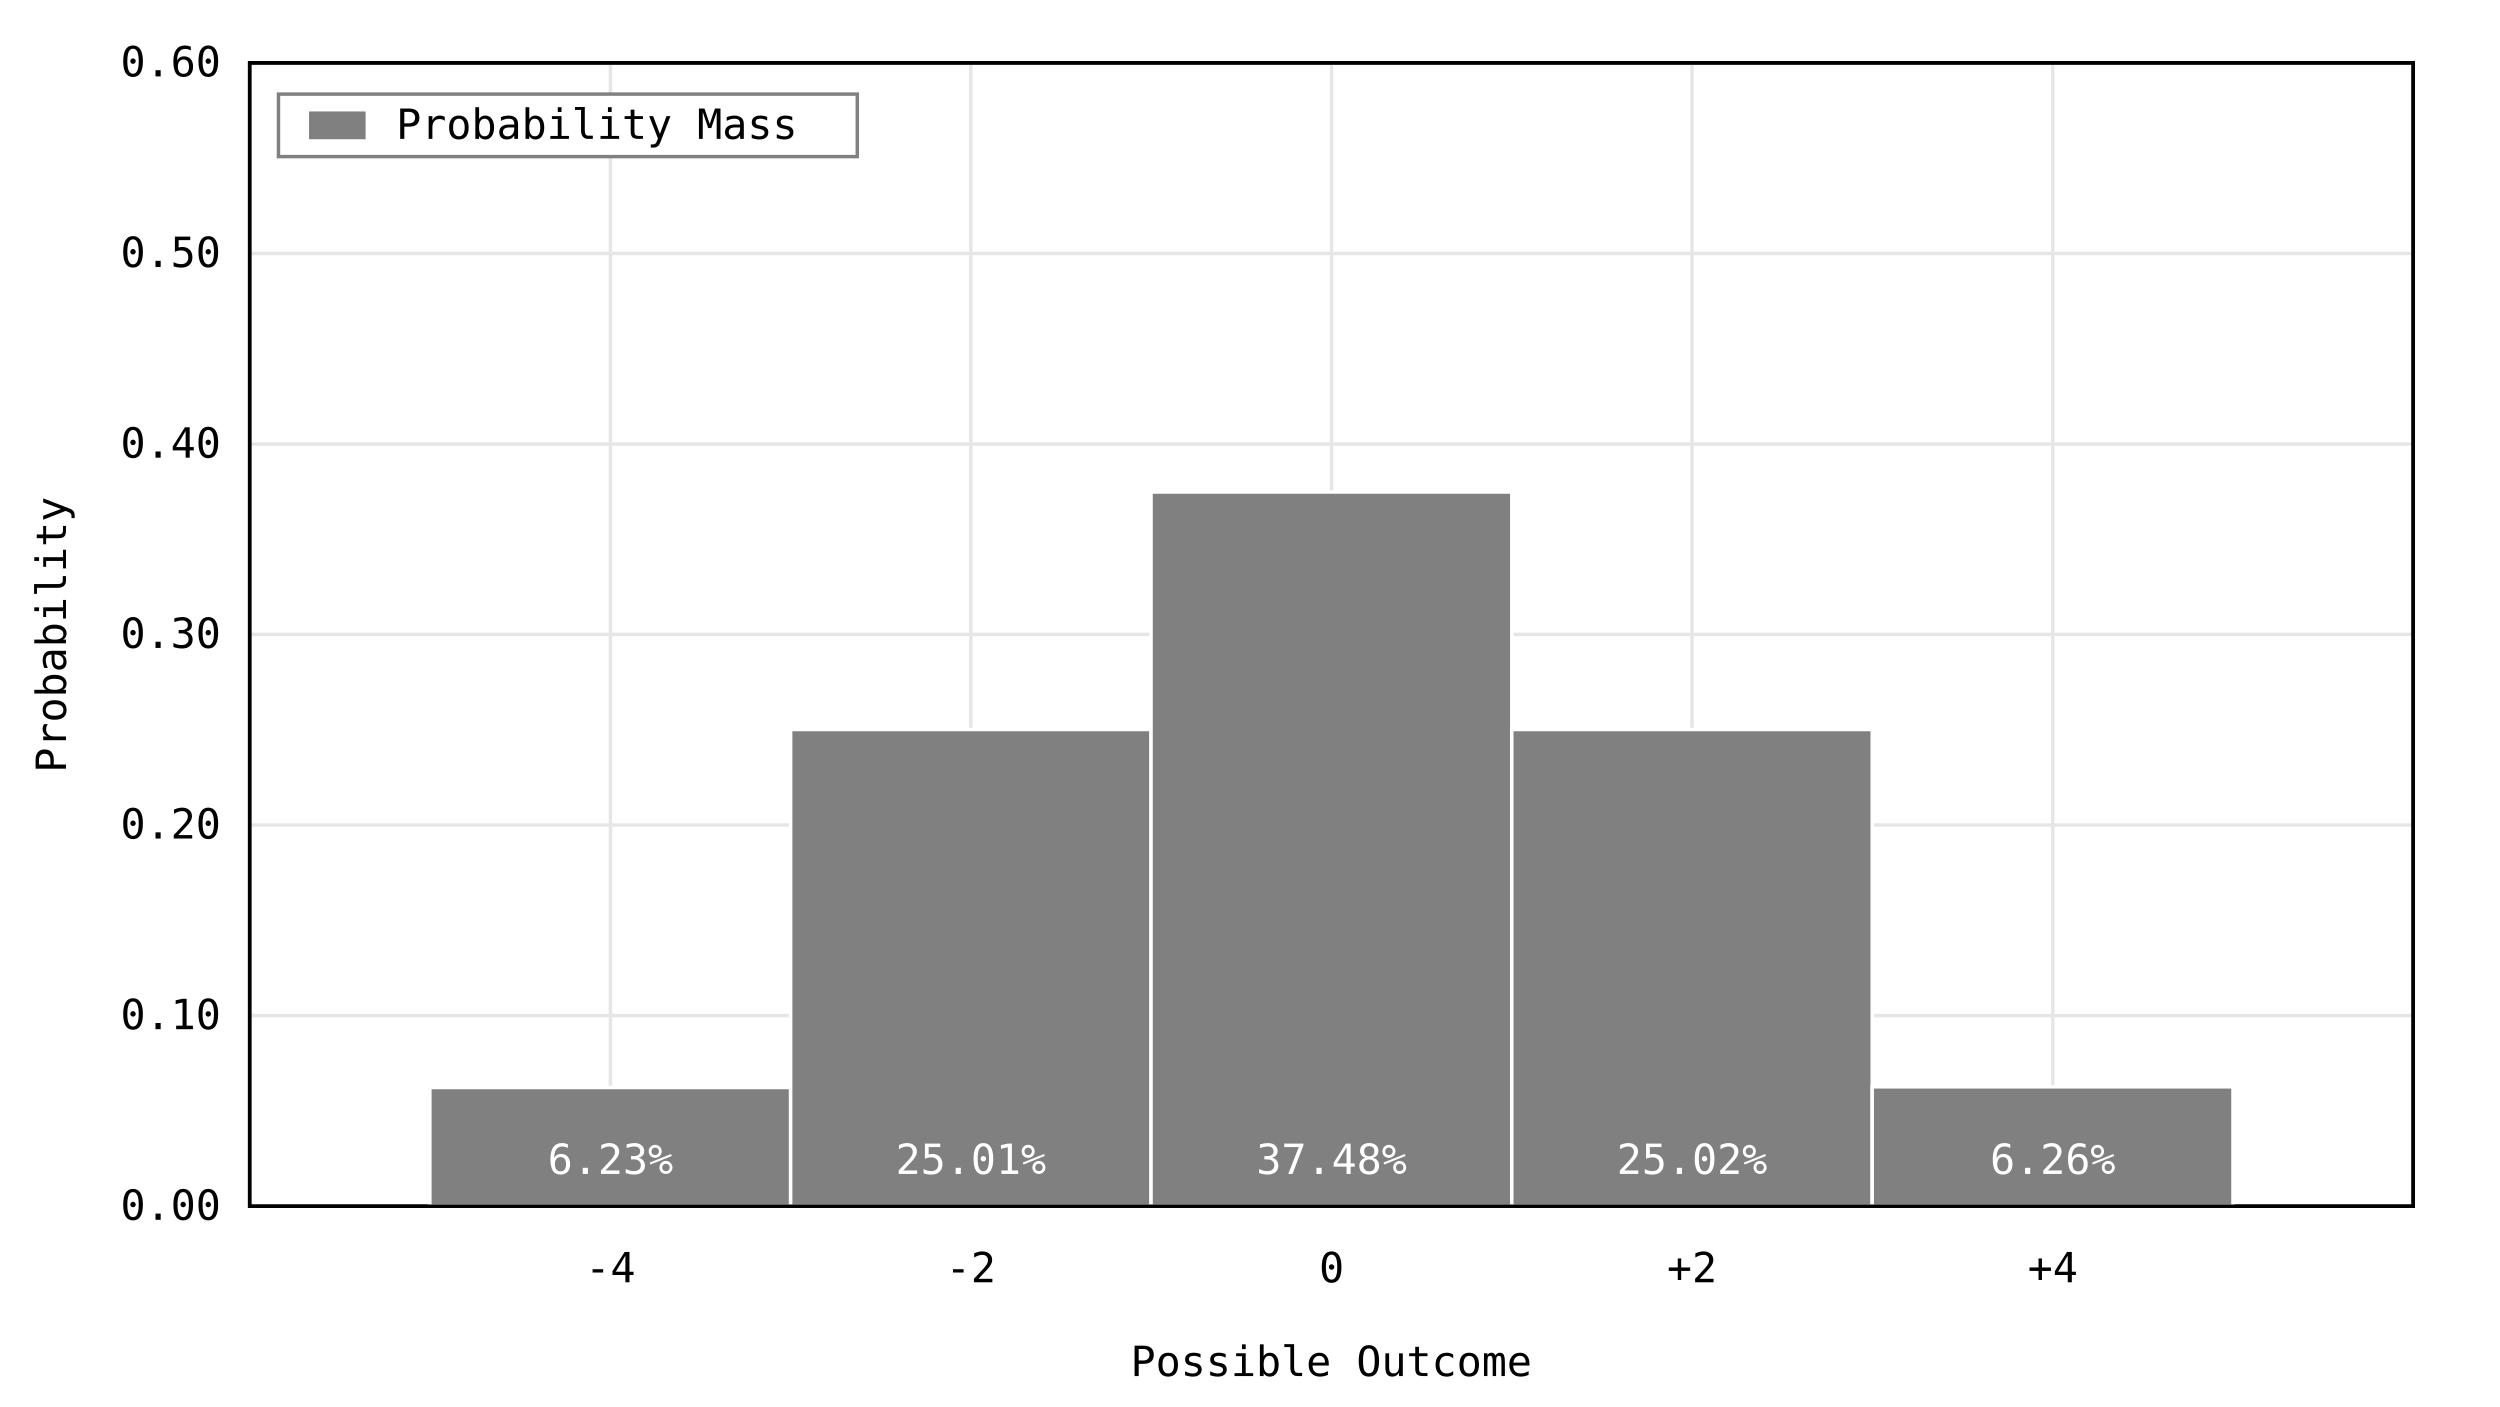
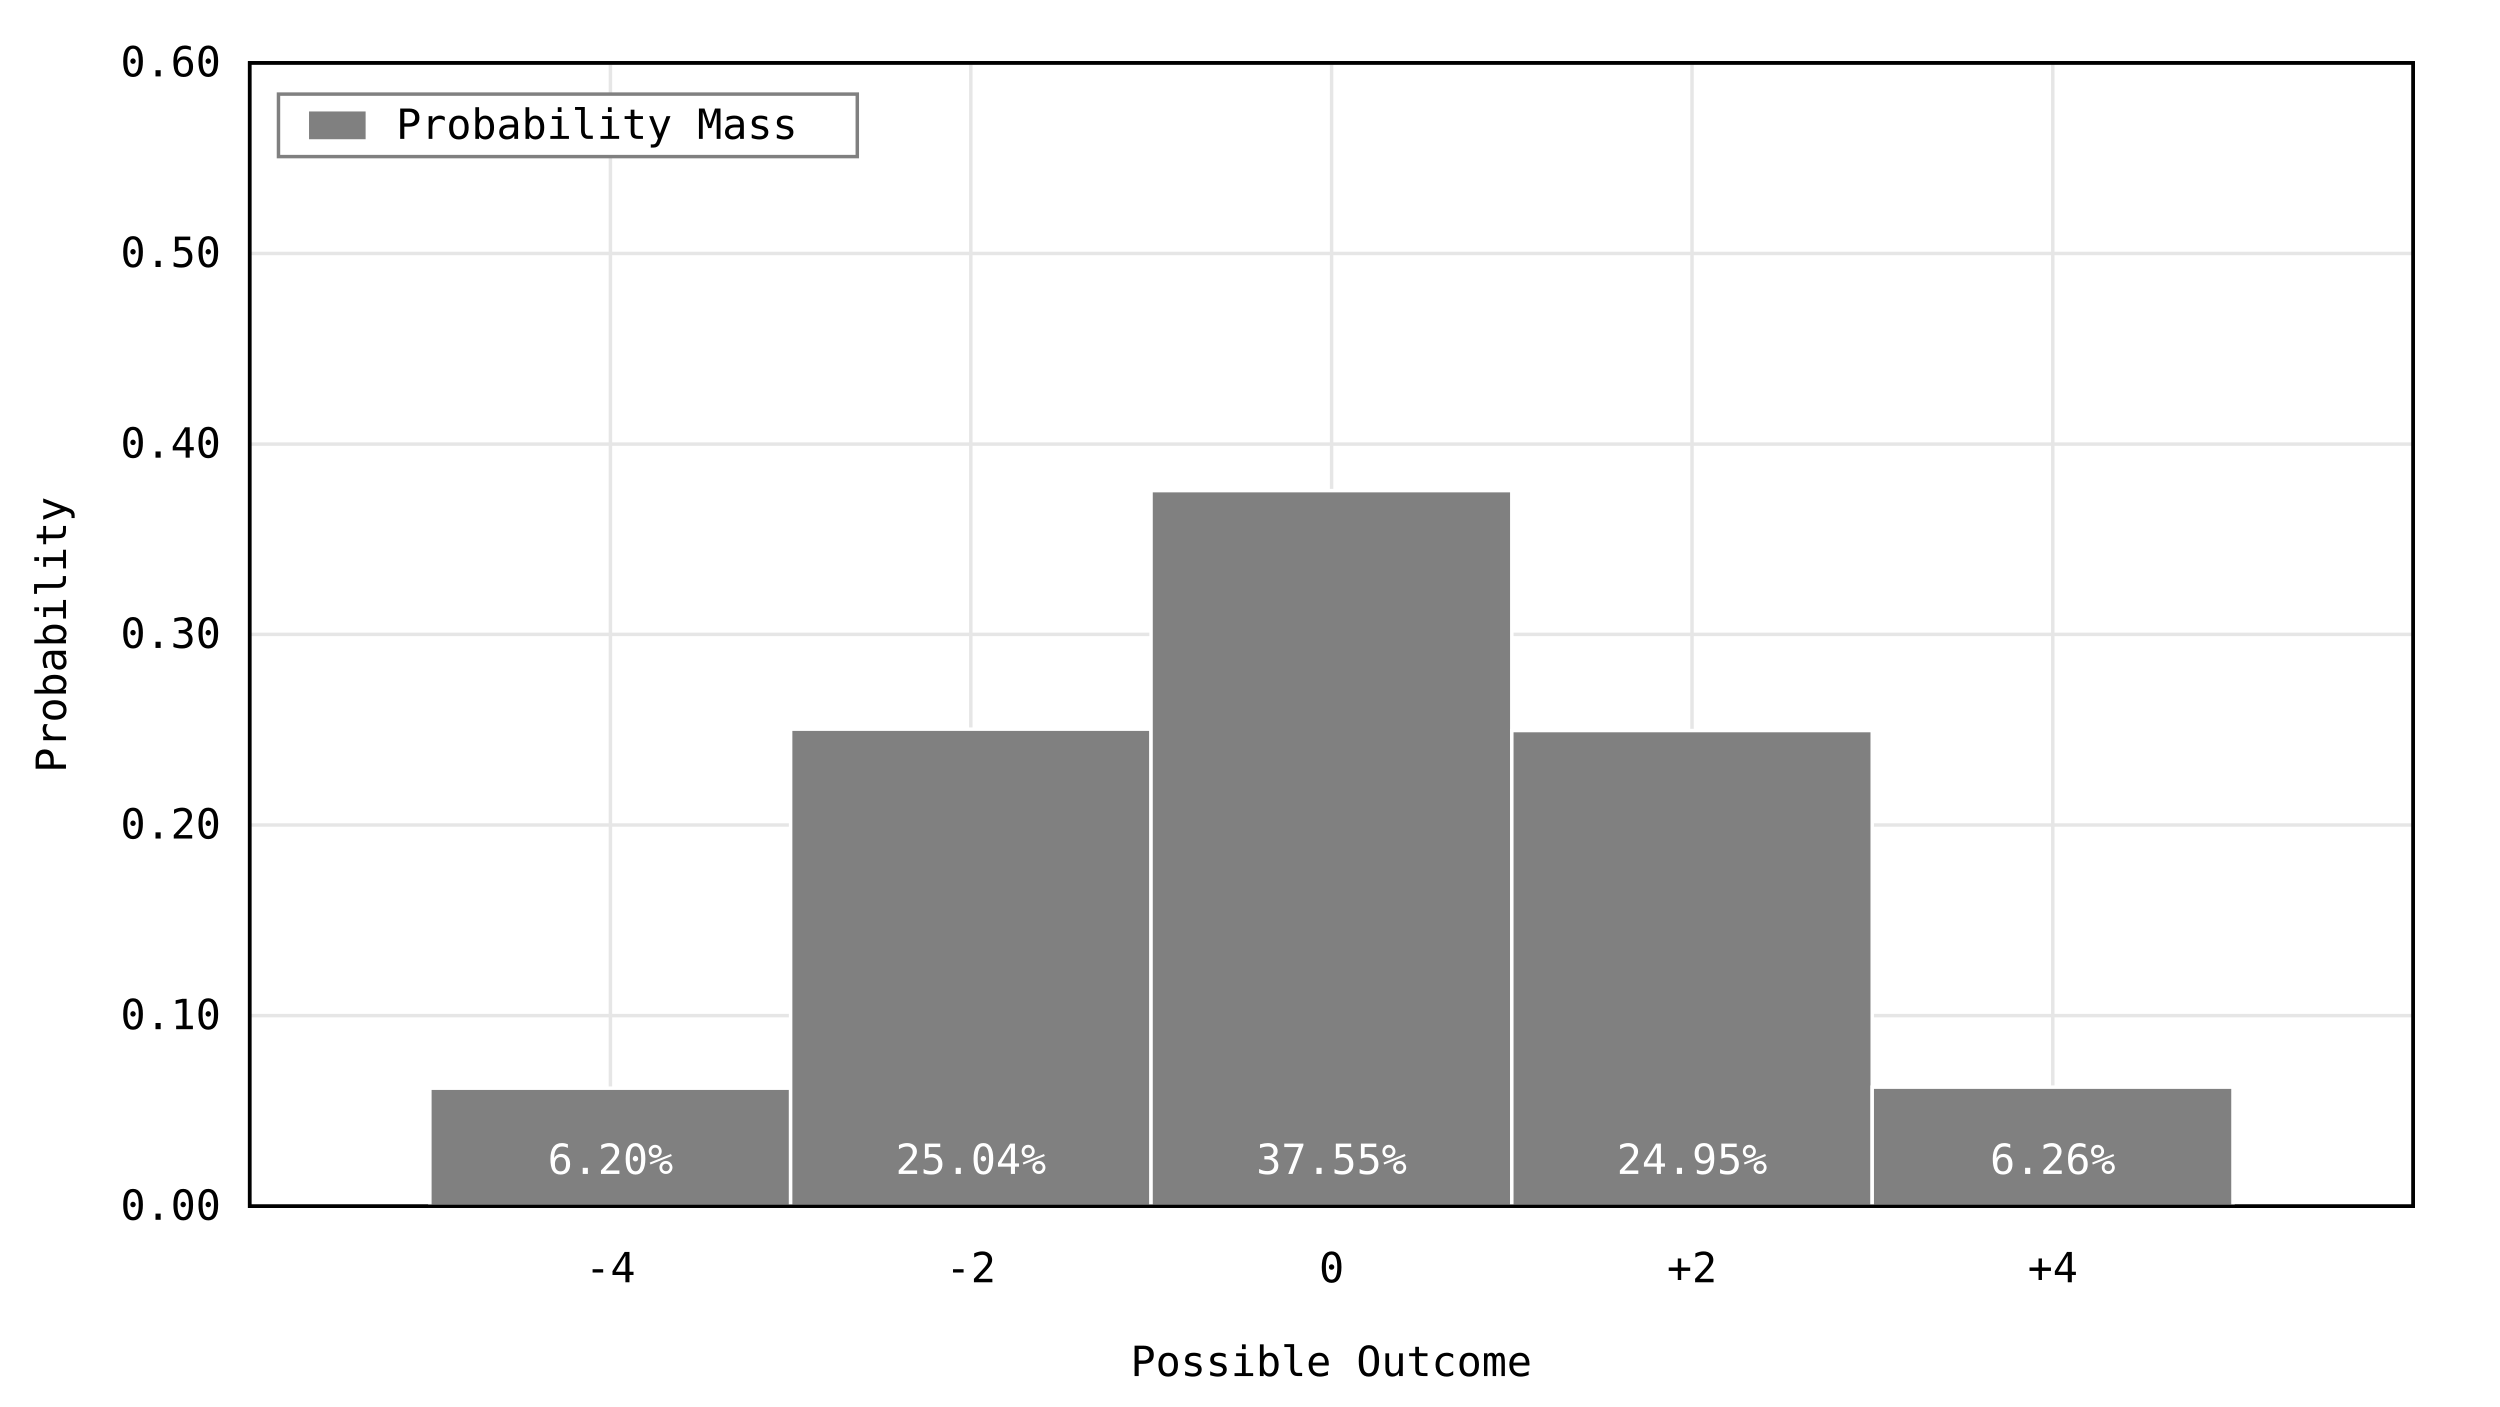
<svg xmlns="http://www.w3.org/2000/svg" xmlns:xlink="http://www.w3.org/1999/xlink" width="720" height="405" viewBox="0 0 720 405">
  <g id="gnuplot_canvas">
    <rect x="0" y="0" width="720" height="405" fill="none" />
    <defs>
      <circle id="gpDot" r="0.5" stroke-width="0.5" stroke="currentColor" />
      <path id="gpPt0" stroke-width="0.222" stroke="currentColor" d="M-1,0 h2 M0,-1 v2" />
      <path id="gpPt1" stroke-width="0.222" stroke="currentColor" d="M-1,-1 L1,1 M1,-1 L-1,1" />
      <path id="gpPt2" stroke-width="0.222" stroke="currentColor" d="M-1,0 L1,0 M0,-1 L0,1 M-1,-1 L1,1 M-1,1 L1,-1" />
      <rect id="gpPt3" stroke-width="0.222" stroke="currentColor" x="-1" y="-1" width="2" height="2" />
      <rect id="gpPt4" stroke-width="0.222" stroke="currentColor" fill="currentColor" x="-1" y="-1" width="2" height="2" />
      <circle id="gpPt5" stroke-width="0.222" stroke="currentColor" cx="0" cy="0" r="1" />
      <use xlink:href="#gpPt5" id="gpPt6" fill="currentColor" stroke="none" />
      <path id="gpPt7" stroke-width="0.222" stroke="currentColor" d="M0,-1.33 L-1.33,0.67 L1.33,0.67 z" />
      <use xlink:href="#gpPt7" id="gpPt8" fill="currentColor" stroke="none" />
      <use xlink:href="#gpPt7" id="gpPt9" stroke="currentColor" transform="rotate(180)" />
      <use xlink:href="#gpPt9" id="gpPt10" fill="currentColor" stroke="none" />
      <use xlink:href="#gpPt3" id="gpPt11" stroke="currentColor" transform="rotate(45)" />
      <use xlink:href="#gpPt11" id="gpPt12" fill="currentColor" stroke="none" />
      <path id="gpPt13" stroke-width="0.222" stroke="currentColor" d="M0,1.330 L1.265,0.411 L0.782,-1.067 L-0.782,-1.076 L-1.265,0.411 z" />
      <use xlink:href="#gpPt13" id="gpPt14" fill="currentColor" stroke="none" />
      <filter id="textbox" filterUnits="objectBoundingBox" x="0" y="0" height="1" width="1">
        <feFlood flood-color="white" flood-opacity="1" result="bgnd" />
        <feComposite in="SourceGraphic" in2="bgnd" operator="atop" />
      </filter>
      <filter id="greybox" filterUnits="objectBoundingBox" x="0" y="0" height="1" width="1">
        <feFlood flood-color="lightgrey" flood-opacity="1" result="grey" />
        <feComposite in="SourceGraphic" in2="grey" operator="atop" />
      </filter>
    </defs>
    <g fill="none" color="white" stroke="currentColor" stroke-width="1.00" stroke-linecap="butt" stroke-linejoin="miter">
</g>
    <g fill="none" color="black" stroke="currentColor" stroke-width="1.00" stroke-linecap="butt" stroke-linejoin="miter">
</g>
    <g fill="none" color="black" stroke="currentColor" stroke-width="1.00" stroke-linecap="butt" stroke-linejoin="miter">
      <path stroke="rgb(230, 230, 230)" class="gridline" d="M71.9,347.4 L695.0,347.4  " />
    </g>
    <g fill="none" color="black" stroke="currentColor" stroke-width="1.00" stroke-linecap="butt" stroke-linejoin="miter">
      <path stroke="black" d="M71.9,347.4 M695.0,347.4  " />
      <g transform="translate(63.6,351.3)" stroke="none" fill="black" font-family="Consolas, Menlo, monospace" font-size="12.00" text-anchor="end">
        <text>
          <tspan font-family="Consolas, Menlo, monospace">0.00</tspan>
        </text>
      </g>
    </g>
    <g fill="none" color="black" stroke="currentColor" stroke-width="1.00" stroke-linecap="butt" stroke-linejoin="miter">
</g>
    <g fill="none" color="black" stroke="currentColor" stroke-width="1.00" stroke-linecap="butt" stroke-linejoin="miter">
      <path stroke="rgb(230, 230, 230)" class="gridline" d="M71.9,292.5 L695.0,292.5  " />
    </g>
    <g fill="none" color="black" stroke="currentColor" stroke-width="1.00" stroke-linecap="butt" stroke-linejoin="miter">
      <path stroke="black" d="M71.9,292.5 M695.0,292.5  " />
      <g transform="translate(63.6,296.4)" stroke="none" fill="black" font-family="Consolas, Menlo, monospace" font-size="12.00" text-anchor="end">
        <text>
          <tspan font-family="Consolas, Menlo, monospace">0.10</tspan>
        </text>
      </g>
    </g>
    <g fill="none" color="black" stroke="currentColor" stroke-width="1.00" stroke-linecap="butt" stroke-linejoin="miter">
</g>
    <g fill="none" color="black" stroke="currentColor" stroke-width="1.00" stroke-linecap="butt" stroke-linejoin="miter">
      <path stroke="rgb(230, 230, 230)" class="gridline" d="M71.9,237.6 L695.0,237.6  " />
    </g>
    <g fill="none" color="black" stroke="currentColor" stroke-width="1.00" stroke-linecap="butt" stroke-linejoin="miter">
      <path stroke="black" d="M71.9,237.6 M695.0,237.6  " />
      <g transform="translate(63.6,241.5)" stroke="none" fill="black" font-family="Consolas, Menlo, monospace" font-size="12.00" text-anchor="end">
        <text>
          <tspan font-family="Consolas, Menlo, monospace">0.20</tspan>
        </text>
      </g>
    </g>
    <g fill="none" color="black" stroke="currentColor" stroke-width="1.00" stroke-linecap="butt" stroke-linejoin="miter">
</g>
    <g fill="none" color="black" stroke="currentColor" stroke-width="1.00" stroke-linecap="butt" stroke-linejoin="miter">
      <path stroke="rgb(230, 230, 230)" class="gridline" d="M71.9,182.7 L695.0,182.7  " />
    </g>
    <g fill="none" color="black" stroke="currentColor" stroke-width="1.00" stroke-linecap="butt" stroke-linejoin="miter">
      <path stroke="black" d="M71.9,182.7 M695.0,182.7  " />
      <g transform="translate(63.6,186.6)" stroke="none" fill="black" font-family="Consolas, Menlo, monospace" font-size="12.00" text-anchor="end">
        <text>
          <tspan font-family="Consolas, Menlo, monospace">0.30</tspan>
        </text>
      </g>
    </g>
    <g fill="none" color="black" stroke="currentColor" stroke-width="1.00" stroke-linecap="butt" stroke-linejoin="miter">
</g>
    <g fill="none" color="black" stroke="currentColor" stroke-width="1.00" stroke-linecap="butt" stroke-linejoin="miter">
      <path stroke="rgb(230, 230, 230)" class="gridline" d="M71.9,127.9 L695.0,127.9  " />
    </g>
    <g fill="none" color="black" stroke="currentColor" stroke-width="1.00" stroke-linecap="butt" stroke-linejoin="miter">
      <path stroke="black" d="M71.9,127.9 M695.0,127.9  " />
      <g transform="translate(63.6,131.8)" stroke="none" fill="black" font-family="Consolas, Menlo, monospace" font-size="12.00" text-anchor="end">
        <text>
          <tspan font-family="Consolas, Menlo, monospace">0.40</tspan>
        </text>
      </g>
    </g>
    <g fill="none" color="black" stroke="currentColor" stroke-width="1.00" stroke-linecap="butt" stroke-linejoin="miter">
</g>
    <g fill="none" color="black" stroke="currentColor" stroke-width="1.00" stroke-linecap="butt" stroke-linejoin="miter">
      <path stroke="rgb(230, 230, 230)" class="gridline" d="M71.9,73.0 L695.0,73.0  " />
    </g>
    <g fill="none" color="black" stroke="currentColor" stroke-width="1.00" stroke-linecap="butt" stroke-linejoin="miter">
      <path stroke="black" d="M71.9,73.0 M695.0,73.0  " />
      <g transform="translate(63.6,76.9)" stroke="none" fill="black" font-family="Consolas, Menlo, monospace" font-size="12.00" text-anchor="end">
        <text>
          <tspan font-family="Consolas, Menlo, monospace">0.50</tspan>
        </text>
      </g>
    </g>
    <g fill="none" color="black" stroke="currentColor" stroke-width="1.00" stroke-linecap="butt" stroke-linejoin="miter">
</g>
    <g fill="none" color="black" stroke="currentColor" stroke-width="1.00" stroke-linecap="butt" stroke-linejoin="miter">
      <path stroke="rgb(230, 230, 230)" class="gridline" d="M71.9,18.1 L695.0,18.1  " />
    </g>
    <g fill="none" color="black" stroke="currentColor" stroke-width="1.00" stroke-linecap="butt" stroke-linejoin="miter">
      <path stroke="black" d="M71.9,18.1 M695.0,18.1  " />
      <g transform="translate(63.6,22.0)" stroke="none" fill="black" font-family="Consolas, Menlo, monospace" font-size="12.00" text-anchor="end">
        <text>
          <tspan font-family="Consolas, Menlo, monospace">0.60</tspan>
        </text>
      </g>
    </g>
    <g fill="none" color="black" stroke="currentColor" stroke-width="1.00" stroke-linecap="butt" stroke-linejoin="miter">
</g>
    <g fill="none" color="black" stroke="currentColor" stroke-width="1.00" stroke-linecap="butt" stroke-linejoin="miter">
      <path stroke="rgb(230, 230, 230)" class="gridline" d="M175.8,347.4 L175.8,45.1 M175.8,27.1 L175.8,18.1  " />
    </g>
    <g fill="none" color="black" stroke="currentColor" stroke-width="1.00" stroke-linecap="butt" stroke-linejoin="miter">
      <path stroke="black" d="M175.8,347.4 M175.8,18.1  " />
      <g transform="translate(175.8,369.3)" stroke="none" fill="black" font-family="Consolas, Menlo, monospace" font-size="12.00" text-anchor="middle">
        <text>
          <tspan font-family="Consolas, Menlo, monospace">-4</tspan>
        </text>
      </g>
    </g>
    <g fill="none" color="black" stroke="currentColor" stroke-width="1.00" stroke-linecap="butt" stroke-linejoin="miter">
</g>
    <g fill="none" color="black" stroke="currentColor" stroke-width="1.00" stroke-linecap="butt" stroke-linejoin="miter">
      <path stroke="rgb(230, 230, 230)" class="gridline" d="M279.6,347.4 L279.6,18.1  " />
    </g>
    <g fill="none" color="black" stroke="currentColor" stroke-width="1.00" stroke-linecap="butt" stroke-linejoin="miter">
      <path stroke="black" d="M279.6,347.4 M279.6,18.1  " />
      <g transform="translate(279.6,369.3)" stroke="none" fill="black" font-family="Consolas, Menlo, monospace" font-size="12.00" text-anchor="middle">
        <text>
          <tspan font-family="Consolas, Menlo, monospace">-2</tspan>
        </text>
      </g>
    </g>
    <g fill="none" color="black" stroke="currentColor" stroke-width="1.00" stroke-linecap="butt" stroke-linejoin="miter">
</g>
    <g fill="none" color="black" stroke="currentColor" stroke-width="1.00" stroke-linecap="butt" stroke-linejoin="miter">
      <path stroke="rgb(230, 230, 230)" class="gridline" d="M383.5,347.4 L383.5,18.1  " />
    </g>
    <g fill="none" color="black" stroke="currentColor" stroke-width="1.00" stroke-linecap="butt" stroke-linejoin="miter">
      <path stroke="black" d="M383.5,347.4 M383.5,18.1  " />
      <g transform="translate(383.5,369.3)" stroke="none" fill="black" font-family="Consolas, Menlo, monospace" font-size="12.00" text-anchor="middle">
        <text>
          <tspan font-family="Consolas, Menlo, monospace"> 0</tspan>
        </text>
      </g>
    </g>
    <g fill="none" color="black" stroke="currentColor" stroke-width="1.00" stroke-linecap="butt" stroke-linejoin="miter">
</g>
    <g fill="none" color="black" stroke="currentColor" stroke-width="1.00" stroke-linecap="butt" stroke-linejoin="miter">
      <path stroke="rgb(230, 230, 230)" class="gridline" d="M487.3,347.4 L487.3,18.1  " />
    </g>
    <g fill="none" color="black" stroke="currentColor" stroke-width="1.00" stroke-linecap="butt" stroke-linejoin="miter">
      <path stroke="black" d="M487.3,347.4 M487.3,18.1  " />
      <g transform="translate(487.3,369.3)" stroke="none" fill="black" font-family="Consolas, Menlo, monospace" font-size="12.00" text-anchor="middle">
        <text>
          <tspan font-family="Consolas, Menlo, monospace">+2</tspan>
        </text>
      </g>
    </g>
    <g fill="none" color="black" stroke="currentColor" stroke-width="1.00" stroke-linecap="butt" stroke-linejoin="miter">
</g>
    <g fill="none" color="black" stroke="currentColor" stroke-width="1.00" stroke-linecap="butt" stroke-linejoin="miter">
      <path stroke="rgb(230, 230, 230)" class="gridline" d="M591.2,347.4 L591.2,18.1  " />
    </g>
    <g fill="none" color="black" stroke="currentColor" stroke-width="1.00" stroke-linecap="butt" stroke-linejoin="miter">
      <path stroke="black" d="M591.2,347.4 M591.2,18.1  " />
      <g transform="translate(591.2,369.3)" stroke="none" fill="black" font-family="Consolas, Menlo, monospace" font-size="12.00" text-anchor="middle">
        <text>
          <tspan font-family="Consolas, Menlo, monospace">+4</tspan>
        </text>
      </g>
    </g>
    <g fill="none" color="black" stroke="currentColor" stroke-width="1.00" stroke-linecap="butt" stroke-linejoin="miter">
</g>
    <g fill="none" color="black" stroke="currentColor" stroke-width="1.00" stroke-linecap="butt" stroke-linejoin="miter">
      <path stroke="black" d="M71.9,18.1 L71.9,347.4 L695.0,347.4 L695.0,18.1 L71.9,18.1 Z  " />
    </g>
    <g fill="none" color="black" stroke="currentColor" stroke-width="1.00" stroke-linecap="butt" stroke-linejoin="miter">
      <g transform="translate(19.0,182.8) rotate(270)" stroke="none" fill="black" font-family="Consolas, Menlo, monospace" font-size="12.00" text-anchor="middle">
        <text>
          <tspan font-family="Consolas, Menlo, monospace">Probability</tspan>
        </text>
      </g>
    </g>
    <g fill="none" color="black" stroke="currentColor" stroke-width="1.00" stroke-linecap="butt" stroke-linejoin="miter">
      <g transform="translate(383.4,396.3)" stroke="none" fill="black" font-family="Consolas, Menlo, monospace" font-size="12.00" text-anchor="middle">
        <text>
          <tspan font-family="Consolas, Menlo, monospace">Possible Outcome</tspan>
        </text>
      </g>
    </g>
    <g fill="none" color="black" stroke="currentColor" stroke-width="1.00" stroke-linecap="butt" stroke-linejoin="miter">
</g>
    <g fill="none" color="black" stroke="currentColor" stroke-width="1.00" stroke-linecap="butt" stroke-linejoin="miter">
      <path stroke="rgb(128, 128, 128)" d="M80.2,45.1 L80.2,27.1 L246.9,27.1 L246.9,45.1 L80.2,45.1 Z  " />
    </g>
    <g id="gnuplot_plot_1">
      <g fill="none" color="black" stroke="currentColor" stroke-width="1.00" stroke-linecap="butt" stroke-linejoin="miter">
        <g transform="translate(114.1,40.0)" stroke="none" fill="black" font-family="Consolas, Menlo, monospace" font-size="12.00" text-anchor="start">
          <text>
            <tspan font-family="Consolas, Menlo, monospace">Probability Mass</tspan>
          </text>
        </g>
      </g>
      <g fill="none" color="black" stroke="currentColor" stroke-width="1.00" stroke-linecap="butt" stroke-linejoin="miter">
        <g stroke="none" shape-rendering="crispEdges">
          <polygon fill="rgb(128, 128, 128)" points="88.5,40.6 105.8,40.6 105.8,31.6 88.5,31.6 " />
        </g>
        <path stroke="rgb(255, 255, 255)" d="M88.5,40.6 L105.8,40.6 L105.8,31.6 L88.5,31.6 L88.5,40.6 Z  " />
      </g>
      <g fill="none" color="black" stroke="currentColor" stroke-width="1.00" stroke-linecap="butt" stroke-linejoin="miter">
        <g stroke="none" shape-rendering="crispEdges">
-           <polygon fill="rgb(128, 128, 128)" points="123.8,347.4 227.8,347.4 227.8,313.1 123.8,313.1 " />
-         </g>
-         <path stroke="rgb(255, 255, 255)" d="M123.8,347.4 L123.8,313.2 L227.7,313.2 L227.7,347.4 L123.8,347.4 Z  " />
-       </g>
-       <g fill="none" color="black" stroke="currentColor" stroke-width="1.00" stroke-linecap="butt" stroke-linejoin="miter">
-         <g stroke="none" shape-rendering="crispEdges">
-           <polygon fill="rgb(128, 128, 128)" points="227.7,347.4 331.6,347.4 331.6,210.0 227.7,210.0 " />
-         </g>
-         <path stroke="rgb(255, 255, 255)" d="M227.7,347.4 L227.7,210.1 L331.5,210.1 L331.5,347.4 L227.7,347.4 Z  " />
-       </g>
-       <g fill="none" color="black" stroke="currentColor" stroke-width="1.00" stroke-linecap="butt" stroke-linejoin="miter">
-         <g stroke="none" shape-rendering="crispEdges">
-           <polygon fill="rgb(128, 128, 128)" points="331.5,347.4 435.5,347.4 435.5,141.6 331.5,141.6 " />
-         </g>
-         <path stroke="rgb(255, 255, 255)" d="M331.5,347.4 L331.5,141.7 L435.4,141.7 L435.4,347.4 L331.5,347.4 Z  " />
-       </g>
-       <g fill="none" color="black" stroke="currentColor" stroke-width="1.00" stroke-linecap="butt" stroke-linejoin="miter">
-         <g stroke="none" shape-rendering="crispEdges">
-           <polygon fill="rgb(128, 128, 128)" points="435.4,347.4 539.3,347.4 539.3,210.0 435.4,210.0 " />
-         </g>
-         <path stroke="rgb(255, 255, 255)" d="M435.4,347.4 L435.4,210.1 L539.2,210.1 L539.2,347.4 L435.4,347.4 Z  " />
-       </g>
-       <g fill="none" color="black" stroke="currentColor" stroke-width="1.00" stroke-linecap="butt" stroke-linejoin="miter">
-         <g stroke="none" shape-rendering="crispEdges">
-           <polygon fill="rgb(128, 128, 128)" points="539.2,347.4 643.2,347.4 643.2,312.9 539.2,312.9 " />
-         </g>
-         <path stroke="rgb(255, 255, 255)" d="M539.2,347.4 L539.2,313.0 L643.1,313.0 L643.1,347.4 L539.2,347.4 Z  " />
+           <polygon fill="rgb(128, 128, 128)" points="123.8,347.4 227.8,347.4 227.8,313.3 123.8,313.3 " />
+         </g>
+         <path stroke="rgb(255, 255, 255)" d="M123.8,347.4 L123.8,313.4 L227.7,313.4 L227.7,347.4 L123.8,347.4 Z  " />
+       </g>
+       <g fill="none" color="black" stroke="currentColor" stroke-width="1.00" stroke-linecap="butt" stroke-linejoin="miter">
+         <g stroke="none" shape-rendering="crispEdges">
+           <polygon fill="rgb(128, 128, 128)" points="227.7,347.4 331.6,347.4 331.6,209.9 227.7,209.9 " />
+         </g>
+         <path stroke="rgb(255, 255, 255)" d="M227.7,347.4 L227.7,210.0 L331.5,210.0 L331.5,347.4 L227.7,347.4 Z  " />
+       </g>
+       <g fill="none" color="black" stroke="currentColor" stroke-width="1.00" stroke-linecap="butt" stroke-linejoin="miter">
+         <g stroke="none" shape-rendering="crispEdges">
+           <polygon fill="rgb(128, 128, 128)" points="331.5,347.4 435.5,347.4 435.5,141.2 331.5,141.2 " />
+         </g>
+         <path stroke="rgb(255, 255, 255)" d="M331.5,347.4 L331.5,141.3 L435.4,141.3 L435.4,347.4 L331.5,347.4 Z  " />
+       </g>
+       <g fill="none" color="black" stroke="currentColor" stroke-width="1.00" stroke-linecap="butt" stroke-linejoin="miter">
+         <g stroke="none" shape-rendering="crispEdges">
+           <polygon fill="rgb(128, 128, 128)" points="435.4,347.4 539.3,347.4 539.3,210.3 435.4,210.3 " />
+         </g>
+         <path stroke="rgb(255, 255, 255)" d="M435.4,347.4 L435.4,210.4 L539.2,210.4 L539.2,347.4 L435.4,347.4 Z  " />
+       </g>
+       <g fill="none" color="black" stroke="currentColor" stroke-width="1.00" stroke-linecap="butt" stroke-linejoin="miter">
+         <g stroke="none" shape-rendering="crispEdges">
+           <polygon fill="rgb(128, 128, 128)" points="539.2,347.4 643.2,347.4 643.2,313.0 539.2,313.0 " />
+         </g>
+         <path stroke="rgb(255, 255, 255)" d="M539.2,347.4 L539.2,313.1 L643.1,313.1 L643.1,347.4 L539.2,347.4 Z  " />
      </g>
      <g fill="none" color="black" stroke="currentColor" stroke-width="1.00" stroke-linecap="butt" stroke-linejoin="miter">
</g>
    </g>
    <g id="gnuplot_plot_2">
      <g fill="none" color="black" stroke="currentColor" stroke-width="1.00" stroke-linecap="butt" stroke-linejoin="miter">
        <g transform="translate(175.8,338.1)" stroke="none" fill="rgb(255,255,255)" font-family="Consolas, Menlo, monospace" font-size="12.00" text-anchor="middle">
          <text>
-             <tspan font-family="Consolas, Menlo, monospace">6.23%</tspan>
+             <tspan font-family="Consolas, Menlo, monospace">6.20%</tspan>
          </text>
        </g>
        <g transform="translate(279.6,338.1)" stroke="none" fill="rgb(255,255,255)" font-family="Consolas, Menlo, monospace" font-size="12.00" text-anchor="middle">
          <text>
-             <tspan font-family="Consolas, Menlo, monospace">25.01%</tspan>
+             <tspan font-family="Consolas, Menlo, monospace">25.04%</tspan>
          </text>
        </g>
        <g transform="translate(383.5,338.1)" stroke="none" fill="rgb(255,255,255)" font-family="Consolas, Menlo, monospace" font-size="12.00" text-anchor="middle">
          <text>
-             <tspan font-family="Consolas, Menlo, monospace">37.48%</tspan>
+             <tspan font-family="Consolas, Menlo, monospace">37.55%</tspan>
          </text>
        </g>
        <g transform="translate(487.3,338.1)" stroke="none" fill="rgb(255,255,255)" font-family="Consolas, Menlo, monospace" font-size="12.00" text-anchor="middle">
          <text>
-             <tspan font-family="Consolas, Menlo, monospace">25.02%</tspan>
+             <tspan font-family="Consolas, Menlo, monospace">24.95%</tspan>
          </text>
        </g>
        <g transform="translate(591.2,338.1)" stroke="none" fill="rgb(255,255,255)" font-family="Consolas, Menlo, monospace" font-size="12.00" text-anchor="middle">
          <text>
            <tspan font-family="Consolas, Menlo, monospace">6.26%</tspan>
          </text>
        </g>
      </g>
    </g>
    <g fill="none" color="white" stroke="rgb(255, 255, 255)" stroke-width="2.00" stroke-linecap="butt" stroke-linejoin="miter">
</g>
    <g fill="none" color="black" stroke="currentColor" stroke-width="2.00" stroke-linecap="butt" stroke-linejoin="miter">
</g>
    <g fill="none" color="black" stroke="black" stroke-width="1.00" stroke-linecap="butt" stroke-linejoin="miter">
</g>
    <g fill="none" color="black" stroke="currentColor" stroke-width="1.00" stroke-linecap="butt" stroke-linejoin="miter">
      <path stroke="black" d="M71.9,18.1 L71.9,347.4 L695.0,347.4 L695.0,18.1 L71.9,18.1 Z  " />
    </g>
    <g fill="none" color="black" stroke="currentColor" stroke-width="1.00" stroke-linecap="butt" stroke-linejoin="miter">
</g>
  </g>
</svg>
